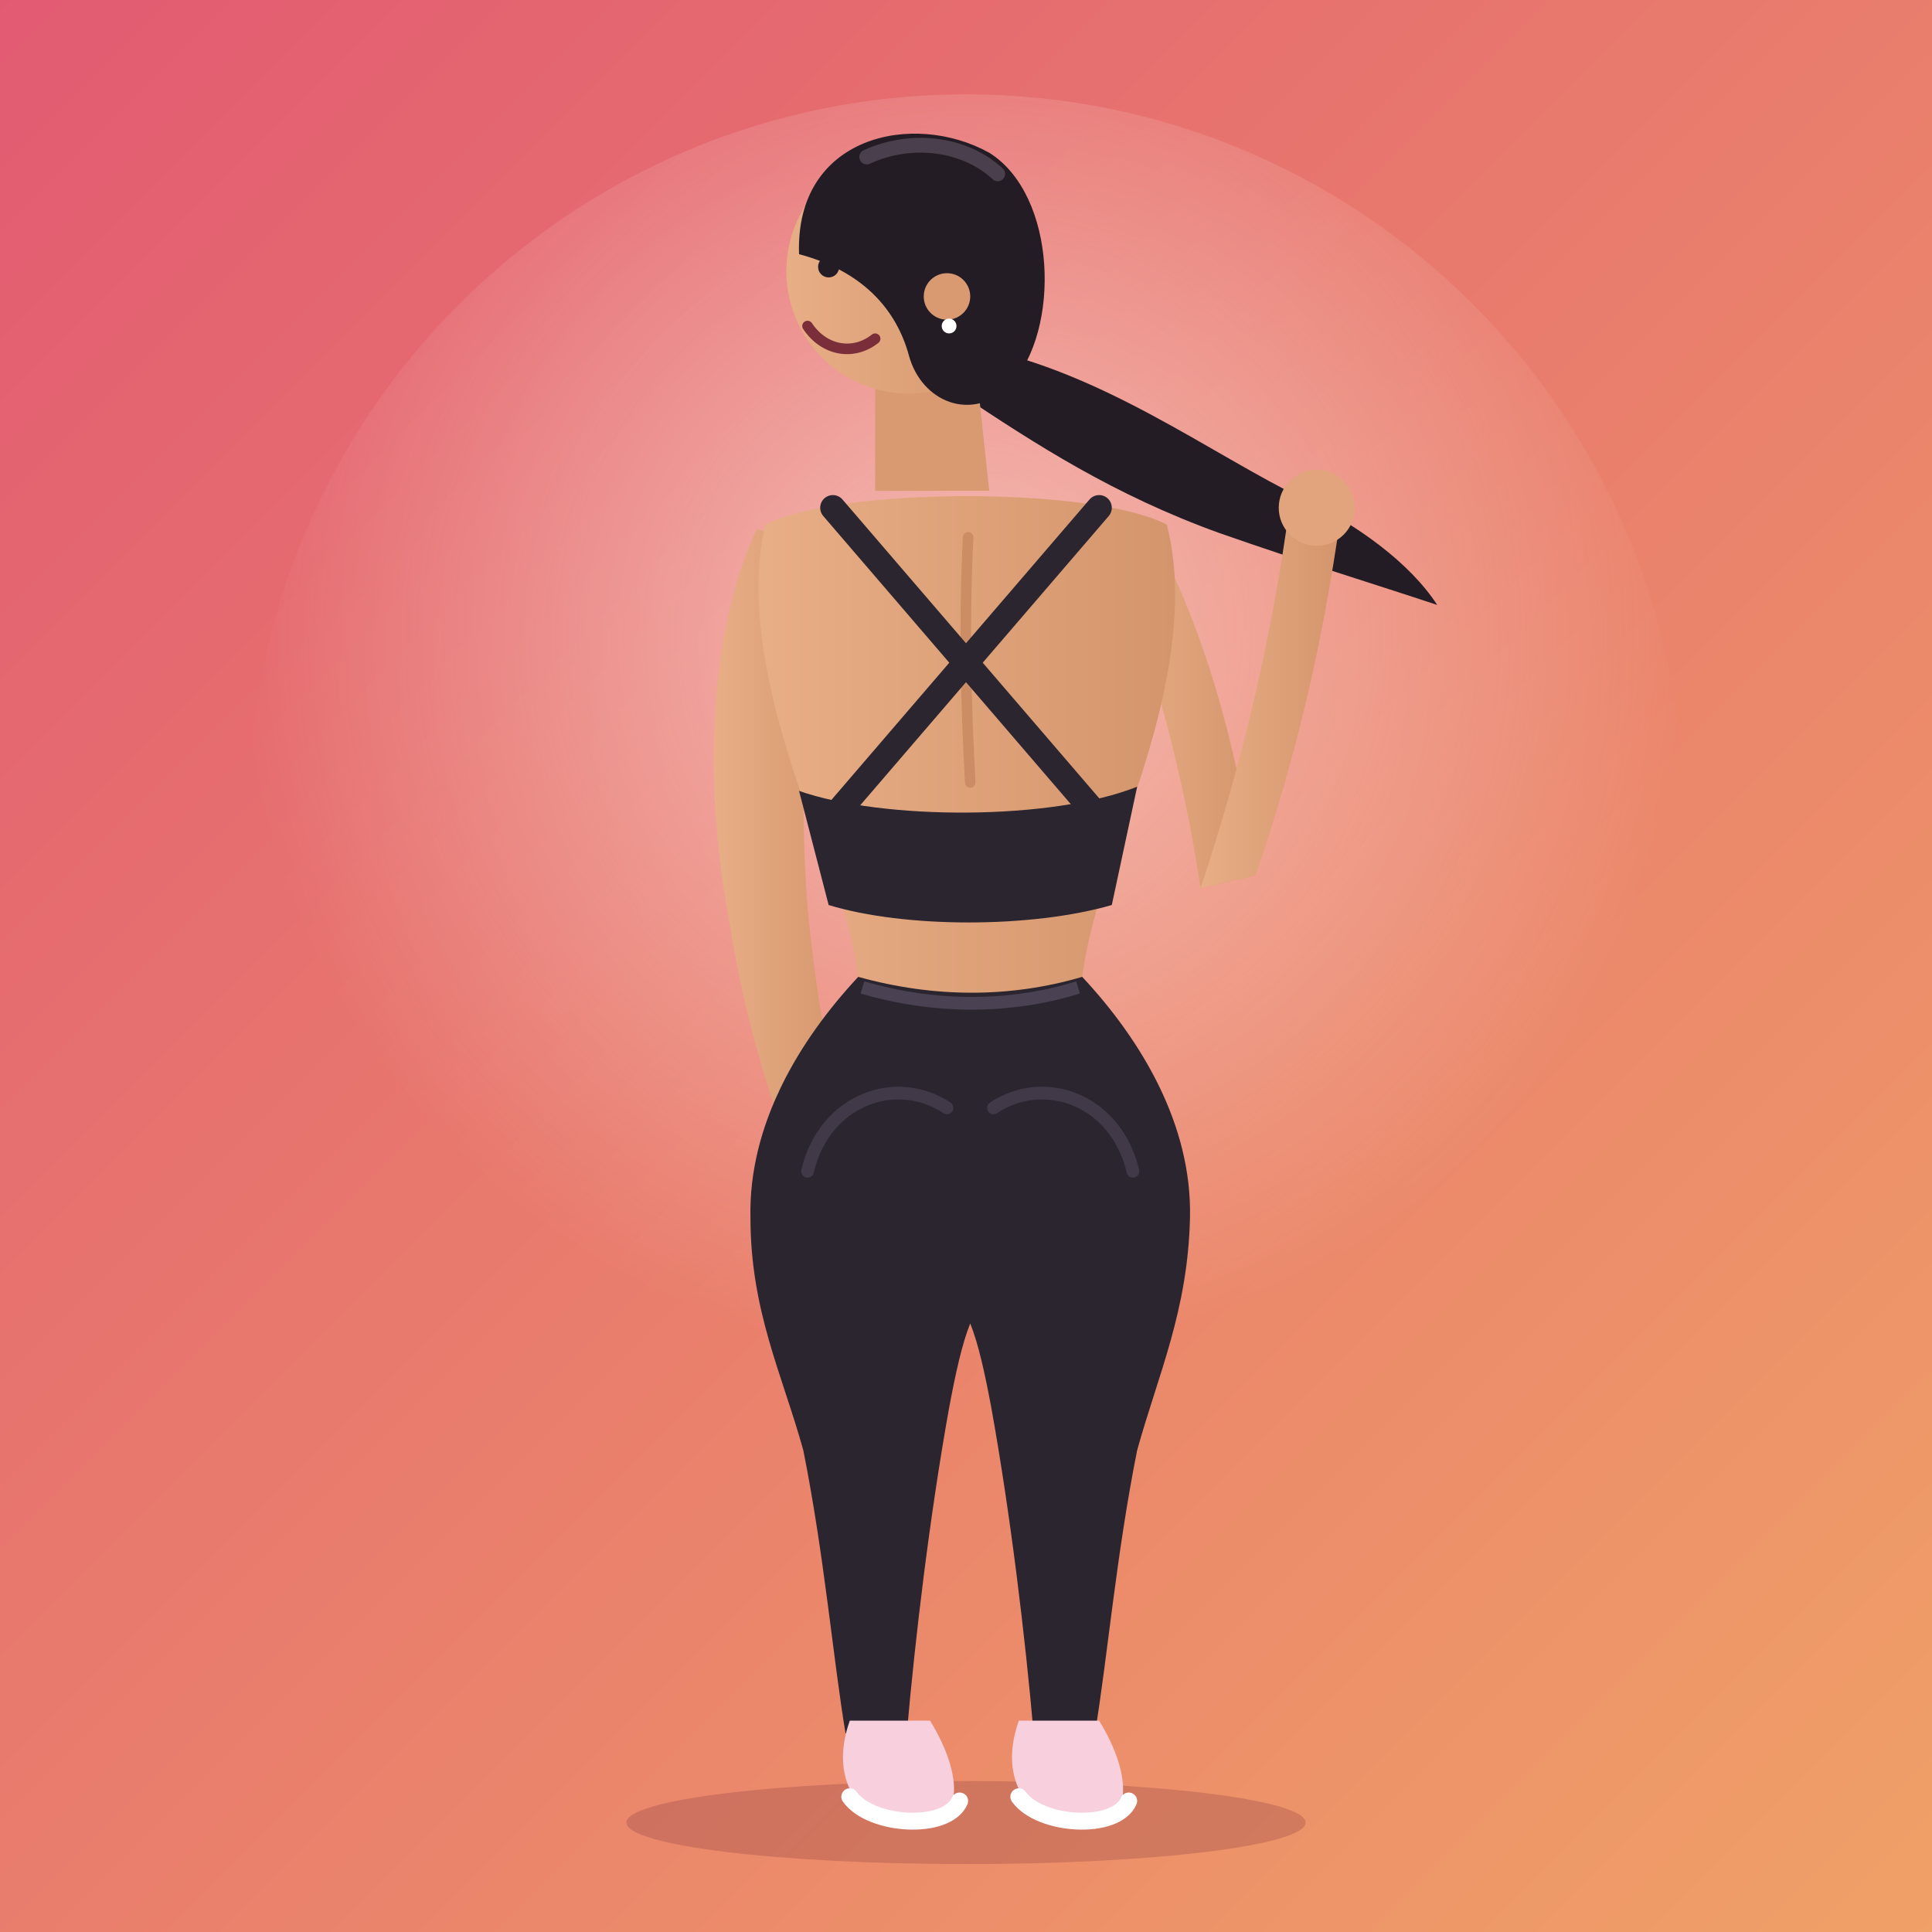
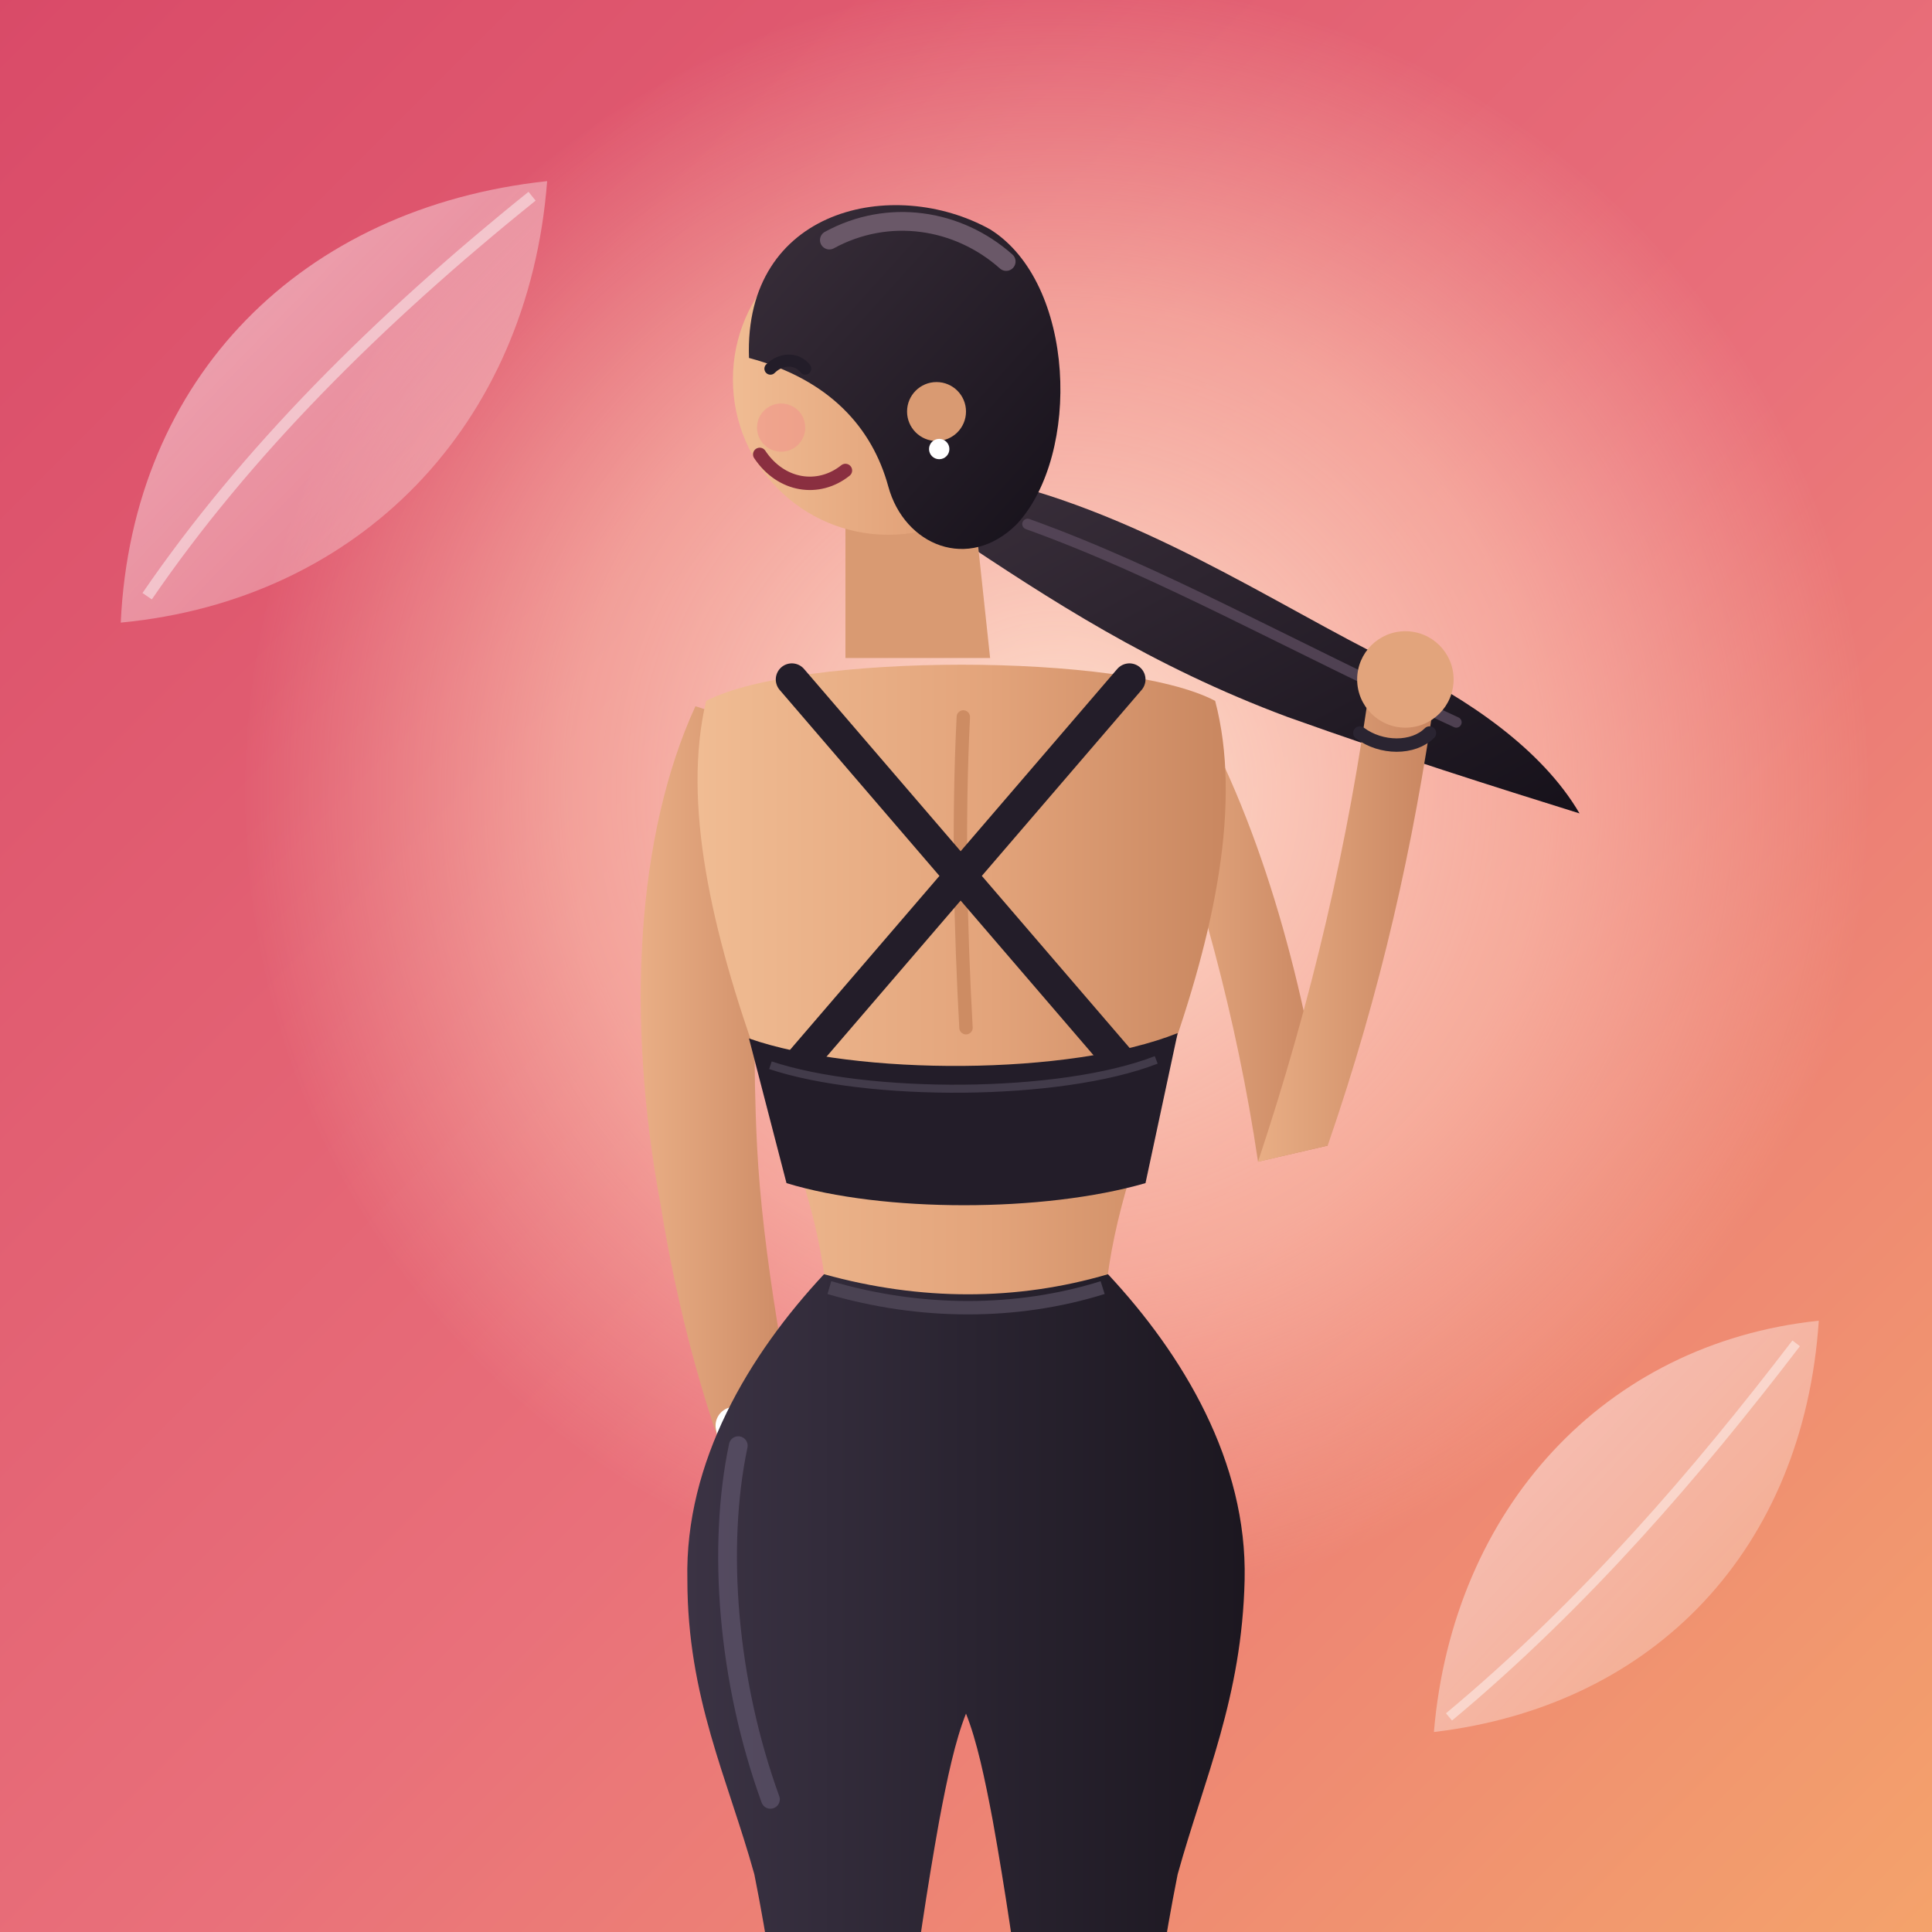
<svg xmlns="http://www.w3.org/2000/svg" width="1024" height="1024" viewBox="0 0 1024 1024">
  <defs>
    <linearGradient id="bg" x1="0" y1="0" x2="1" y2="1">
-       <stop offset="0" stop-color="#E25A72" />
-       <stop offset="1" stop-color="#F0A167" />
+       <stop offset="0" stop-color="#D94A68" />
+       <stop offset="0.55" stop-color="#E9707A" />
+       <stop offset="1" stop-color="#F4A36B" />
    </linearGradient>
-     <radialGradient id="glow" cx="0.5" cy="0.38" r="0.5">
-       <stop offset="0" stop-color="#FFF4EC" stop-opacity="0.55" />
-       <stop offset="1" stop-color="#FFF4EC" stop-opacity="0" />
+     <radialGradient id="sun" cx="0.5" cy="0.5" r="0.5">
+       <stop offset="0" stop-color="#FFE9D6" stop-opacity="0.95" />
+       <stop offset="0.6" stop-color="#FFD2B8" stop-opacity="0.55" />
+       <stop offset="1" stop-color="#FFD2B8" stop-opacity="0" />
    </radialGradient>
    <linearGradient id="skin" x1="0" y1="0" x2="1" y2="0">
-       <stop offset="0" stop-color="#E8AE86" />
-       <stop offset="1" stop-color="#D4956C" />
+       <stop offset="0" stop-color="#F0BC93" />
+       <stop offset="0.55" stop-color="#E3A47B" />
+       <stop offset="1" stop-color="#C98760" />
+     </linearGradient>
+     <linearGradient id="skinArm" x1="0" y1="0" x2="1" y2="0">
+       <stop offset="0" stop-color="#E9AE85" />
+       <stop offset="1" stop-color="#C88560" />
+     </linearGradient>
+     <linearGradient id="leggings" x1="0" y1="0" x2="1" y2="0">
+       <stop offset="0" stop-color="#3B3344" />
+       <stop offset="0.5" stop-color="#2A2431" />
+       <stop offset="1" stop-color="#1C1720" />
+     </linearGradient>
+     <radialGradient id="sheen" cx="0.5" cy="0.5" r="0.5">
+       <stop offset="0" stop-color="#6A5F78" stop-opacity="0.75" />
+       <stop offset="1" stop-color="#6A5F78" stop-opacity="0" />
+     </radialGradient>
+     <linearGradient id="hair" x1="0" y1="0" x2="1" y2="1">
+       <stop offset="0" stop-color="#3A2F3B" />
+       <stop offset="1" stop-color="#16111A" />
+     </linearGradient>
+     <linearGradient id="leaf" x1="0" y1="0" x2="1" y2="1">
+       <stop offset="0" stop-color="#FFFFFF" stop-opacity="0.55" />
+       <stop offset="1" stop-color="#FFFFFF" stop-opacity="0.15" />
    </linearGradient>
  </defs>
  <rect width="1024" height="1024" fill="url(#bg)" />
-   <circle cx="512" cy="430" r="380" fill="url(#glow)" />
-   <ellipse cx="512" cy="966" rx="180" ry="22" fill="#7A2E3A" opacity="0.25" />
-   <g transform="translate(512,520) scale(1.12) translate(-495,-550)">
-     <path d="M500,250 C560,262 610,300 655,322 C680,334 705,352 718,372 C688,362 655,352 615,338 C565,320 528,296 492,272 Z" fill="#231C24" />
-     <path d="M582,336 C608,382 624,442 632,500 L606,506 C598,452 584,402 566,352 Z" fill="url(#skin)" />
-     <path d="M606,506 L632,500 C652,442 664,388 672,332 L648,326 C640,386 626,446 606,506 Z" fill="url(#skin)" />
+   <circle cx="560" cy="420" r="430" fill="url(#sun)" />
+   <g fill="url(#leaf)">
+     <path d="M64,330 C70,200 160,110 290,96 C280,226 190,318 64,330 Z" />
+     <path d="M78,316 C130,240 200,170 282,104" stroke="#FFFFFF" stroke-opacity="0.45" stroke-width="6" fill="none" />
+     <path d="M964,700 C956,820 878,904 760,918 C770,800 850,712 964,700 Z" />
+     <path d="M952,712 C900,780 840,850 768,910" stroke="#FFFFFF" stroke-opacity="0.45" stroke-width="5" fill="none" />
+   </g>
+   <g transform="translate(512,96) scale(1.42) translate(-497,-140)">
+     <path d="M500,250 C560,262 612,298 657,320 C684,333 712,352 726,376 C694,366 659,355 617,340 C566,321 528,296 492,272 Z" fill="url(#hair)" />
+     <path d="M520,268 C570,286 615,312 680,342" stroke="#5A4A5C" stroke-width="4" fill="none" stroke-linecap="round" opacity="0.8" />
+     <path d="M582,336 C608,382 624,442 632,500 L606,506 C598,452 584,402 566,352 Z" fill="url(#skinArm)" />
+     <path d="M606,506 L632,500 C652,442 664,388 672,332 L648,326 C640,386 626,446 606,506 Z" fill="url(#skinArm)" />
    <circle cx="661" cy="326" r="18" fill="#E2A47C" />
-     <path d="M396,336 C374,384 370,452 383,522 C391,572 404,612 417,642 L440,636 C430,590 421,540 419,500 C416,440 421,382 427,346 Z" fill="url(#skin)" />
-     <rect x="406" y="598" width="26" height="18" rx="6" fill="#FFFFFF" transform="rotate(-12 419 607)" />
+     <path d="M644,346 C652,352 664,352 670,346" stroke="#2A2431" stroke-width="5" fill="none" stroke-linecap="round" />
+     <path d="M396,336 C374,384 370,452 383,522 C391,572 404,612 417,642 L440,636 C430,590 421,540 419,500 C416,440 421,382 427,346 Z" fill="url(#skinArm)" />
+     <rect x="404" y="596" width="28" height="20" rx="7" fill="#FFFFFF" transform="rotate(-12 418 606)" />
    <path d="M452,262 L500,262 L506,318 L452,318 Z" fill="#D99A72" />
    <path d="M400,334 C435,316 556,316 590,334 C600,372 590,420 572,470 C562,500 552,525 549,556 L445,556 C442,525 432,500 420,470 C402,420 391,372 400,334 Z" fill="url(#skin)" />
-     <path d="M496,340 C494,380 495,420 497,456" stroke="#C07F58" stroke-width="5" fill="none" stroke-linecap="round" opacity="0.6" />
-     <path d="M432,326 L554,468 M558,326 L436,468" stroke="#2B2530" stroke-width="12" stroke-linecap="round" />
-     <path d="M416,460 C456,474 536,474 576,458 L564,514 C526,525 466,525 430,514 Z" fill="#2B2530" />
-     <path d="M444,548 C480,558 516,558 550,548 C578,578 602,618 601,662 C600,706 586,736 576,772 C566,822 562,870 556,906 L527,906 C523,860 516,802 507,752 C504,736 501,722 497,712 C493,722 490,736 487,752 C478,802 471,860 467,906 L438,906 C432,870 428,822 418,772 C408,736 393,706 393,662 C392,618 416,578 444,548 Z" fill="#2B2530" />
-     <path d="M420,640 C428,606 462,594 486,610 M574,640 C566,606 532,594 508,610" stroke="#4A4252" stroke-width="6" fill="none" stroke-linecap="round" opacity="0.7" />
-     <path d="M446,553 C480,563 516,563 548,553" stroke="#4A4252" stroke-width="6" fill="none" />
-     <path d="M440,900 C430,928 444,950 472,950 C494,950 494,926 478,900 Z" fill="#F7CFDD" />
-     <path d="M440,936 C450,950 486,952 492,938" stroke="#FFFFFF" stroke-width="8" fill="none" stroke-linecap="round" />
-     <path d="M520,900 C510,928 524,950 552,950 C574,950 574,926 558,900 Z" fill="#F7CFDD" />
-     <path d="M520,936 C530,950 566,952 572,938" stroke="#FFFFFF" stroke-width="8" fill="none" stroke-linecap="round" />
+     <path d="M496,340 C494,380 495,420 497,456" stroke="#B9774F" stroke-width="5" fill="none" stroke-linecap="round" opacity="0.55" />
+     <path d="M432,326 L554,468 M558,326 L436,468" stroke="#231D29" stroke-width="12" stroke-linecap="round" />
+     <path d="M416,460 C456,474 536,474 576,458 L564,514 C526,525 466,525 430,514 Z" fill="#231D29" />
+     <path d="M424,470 C460,482 532,482 568,468" stroke="#4A4252" stroke-width="3" fill="none" opacity="0.8" />
+     <path d="M444,548 C480,558 516,558 550,548 C578,578 602,618 601,662 C600,706 586,736 576,772 C566,822 562,870 556,906 L527,906 C523,860 516,802 507,752 C504,736 501,722 497,712 C493,722 490,736 487,752 C478,802 471,860 467,906 L438,906 C432,870 428,822 418,772 C408,736 393,706 393,662 C392,618 416,578 444,548 Z" fill="url(#leggings)" />
+     <path d="M412,612 C404,650 408,700 424,744" stroke="#6A5F78" stroke-width="7" fill="none" stroke-linecap="round" opacity="0.55" />
+     <path d="M446,553 C480,563 516,563 548,553" stroke="#4A4252" stroke-width="5" fill="none" />
    <circle cx="468" cy="214" r="58" fill="url(#skin)" />
-     <path d="M416,206 C414,150 470,138 506,158 C538,178 540,242 516,268 C498,286 474,276 468,254 C462,232 446,214 416,206 Z" fill="#231C24" />
-     <path d="M448,160 C470,150 495,154 510,168" stroke="#4A3F4C" stroke-width="7" fill="none" stroke-linecap="round" />
+     <path d="M416,206 C414,150 470,138 506,158 C538,178 540,242 516,268 C498,286 474,276 468,254 C462,232 446,214 416,206 Z" fill="url(#hair)" />
+     <path d="M446,162 C468,150 494,154 512,170" stroke="#6A5868" stroke-width="7" fill="none" stroke-linecap="round" />
    <circle cx="486" cy="226" r="11" fill="#D99A72" />
-     <circle cx="487" cy="240" r="3.5" fill="#FFFFFF" />
-     <path d="M420,240 C428,252 442,254 452,246" stroke="#7A2E3A" stroke-width="5" fill="none" stroke-linecap="round" />
-     <circle cx="430" cy="212" r="5" fill="#231C24" />
+     <circle cx="487" cy="240" r="3.8" fill="#FFFFFF" />
+     <circle cx="428" cy="232" r="9" fill="#F28C8C" opacity="0.45" />
+     <path d="M420,242 C428,254 442,256 452,248" stroke="#8A2F40" stroke-width="5" fill="none" stroke-linecap="round" />
+     <path d="M424,210 C428,206 434,206 437,210" stroke="#231D29" stroke-width="4.5" fill="none" stroke-linecap="round" />
  </g>
</svg>
